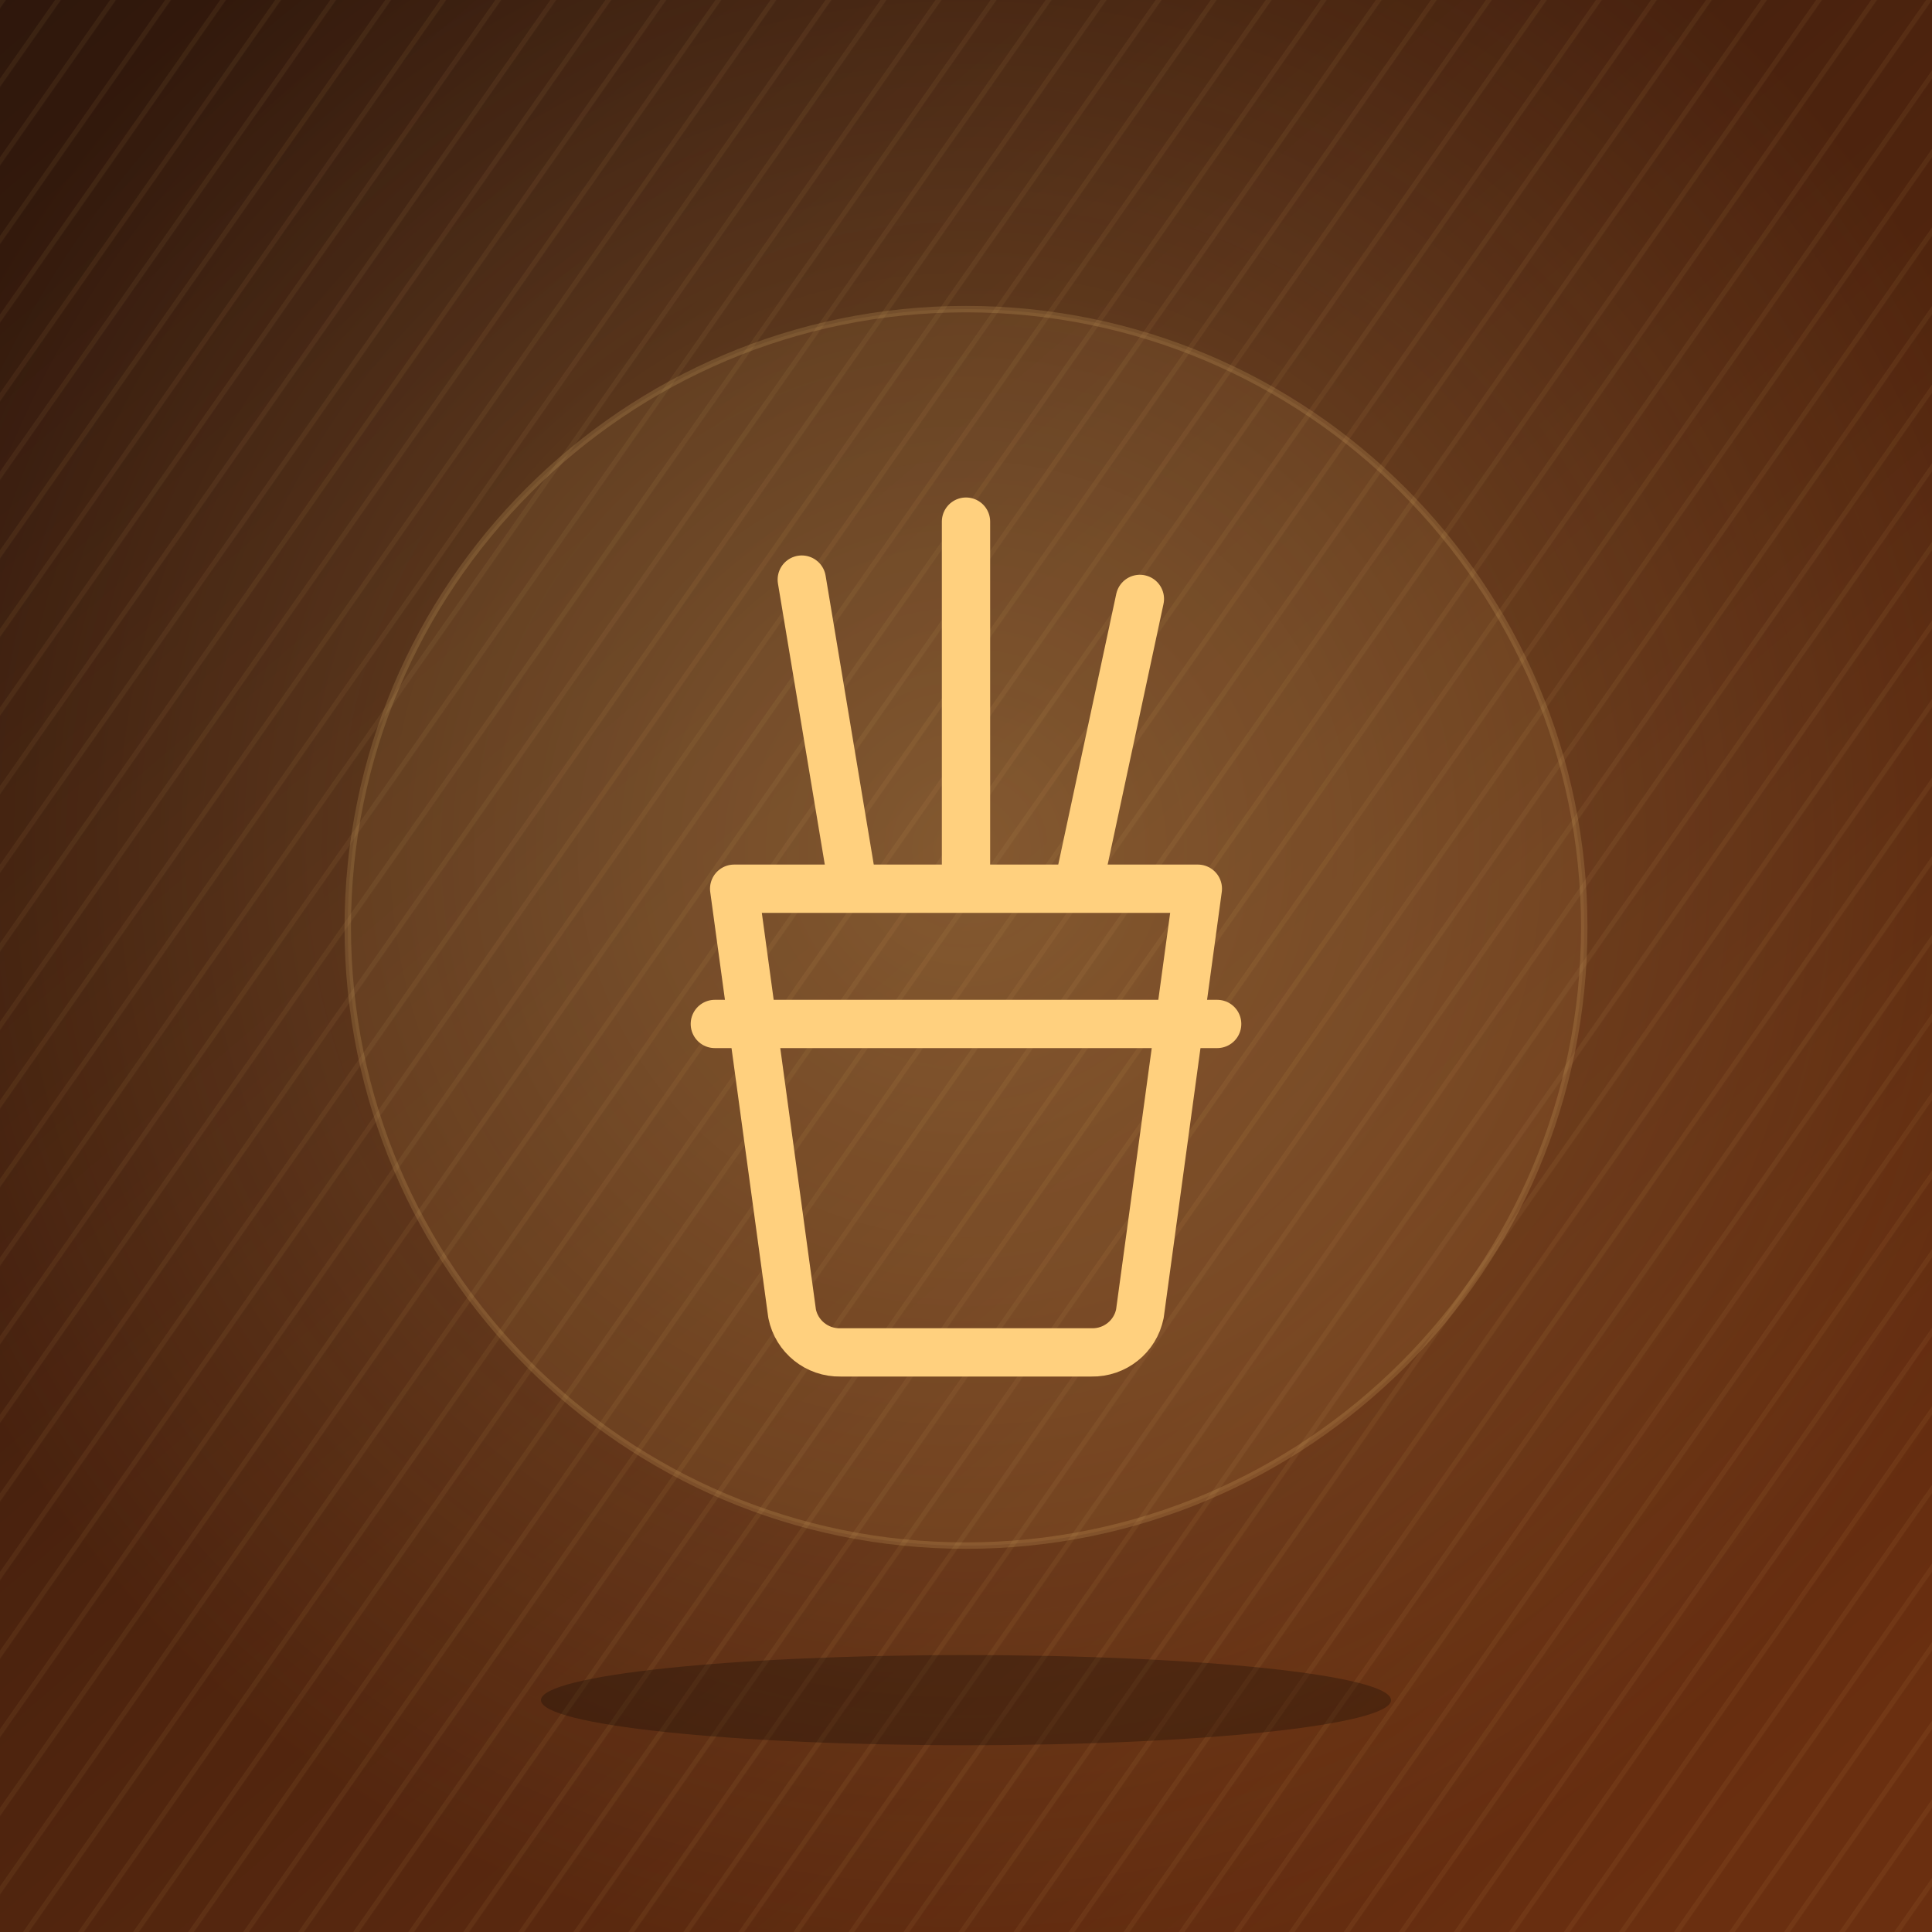
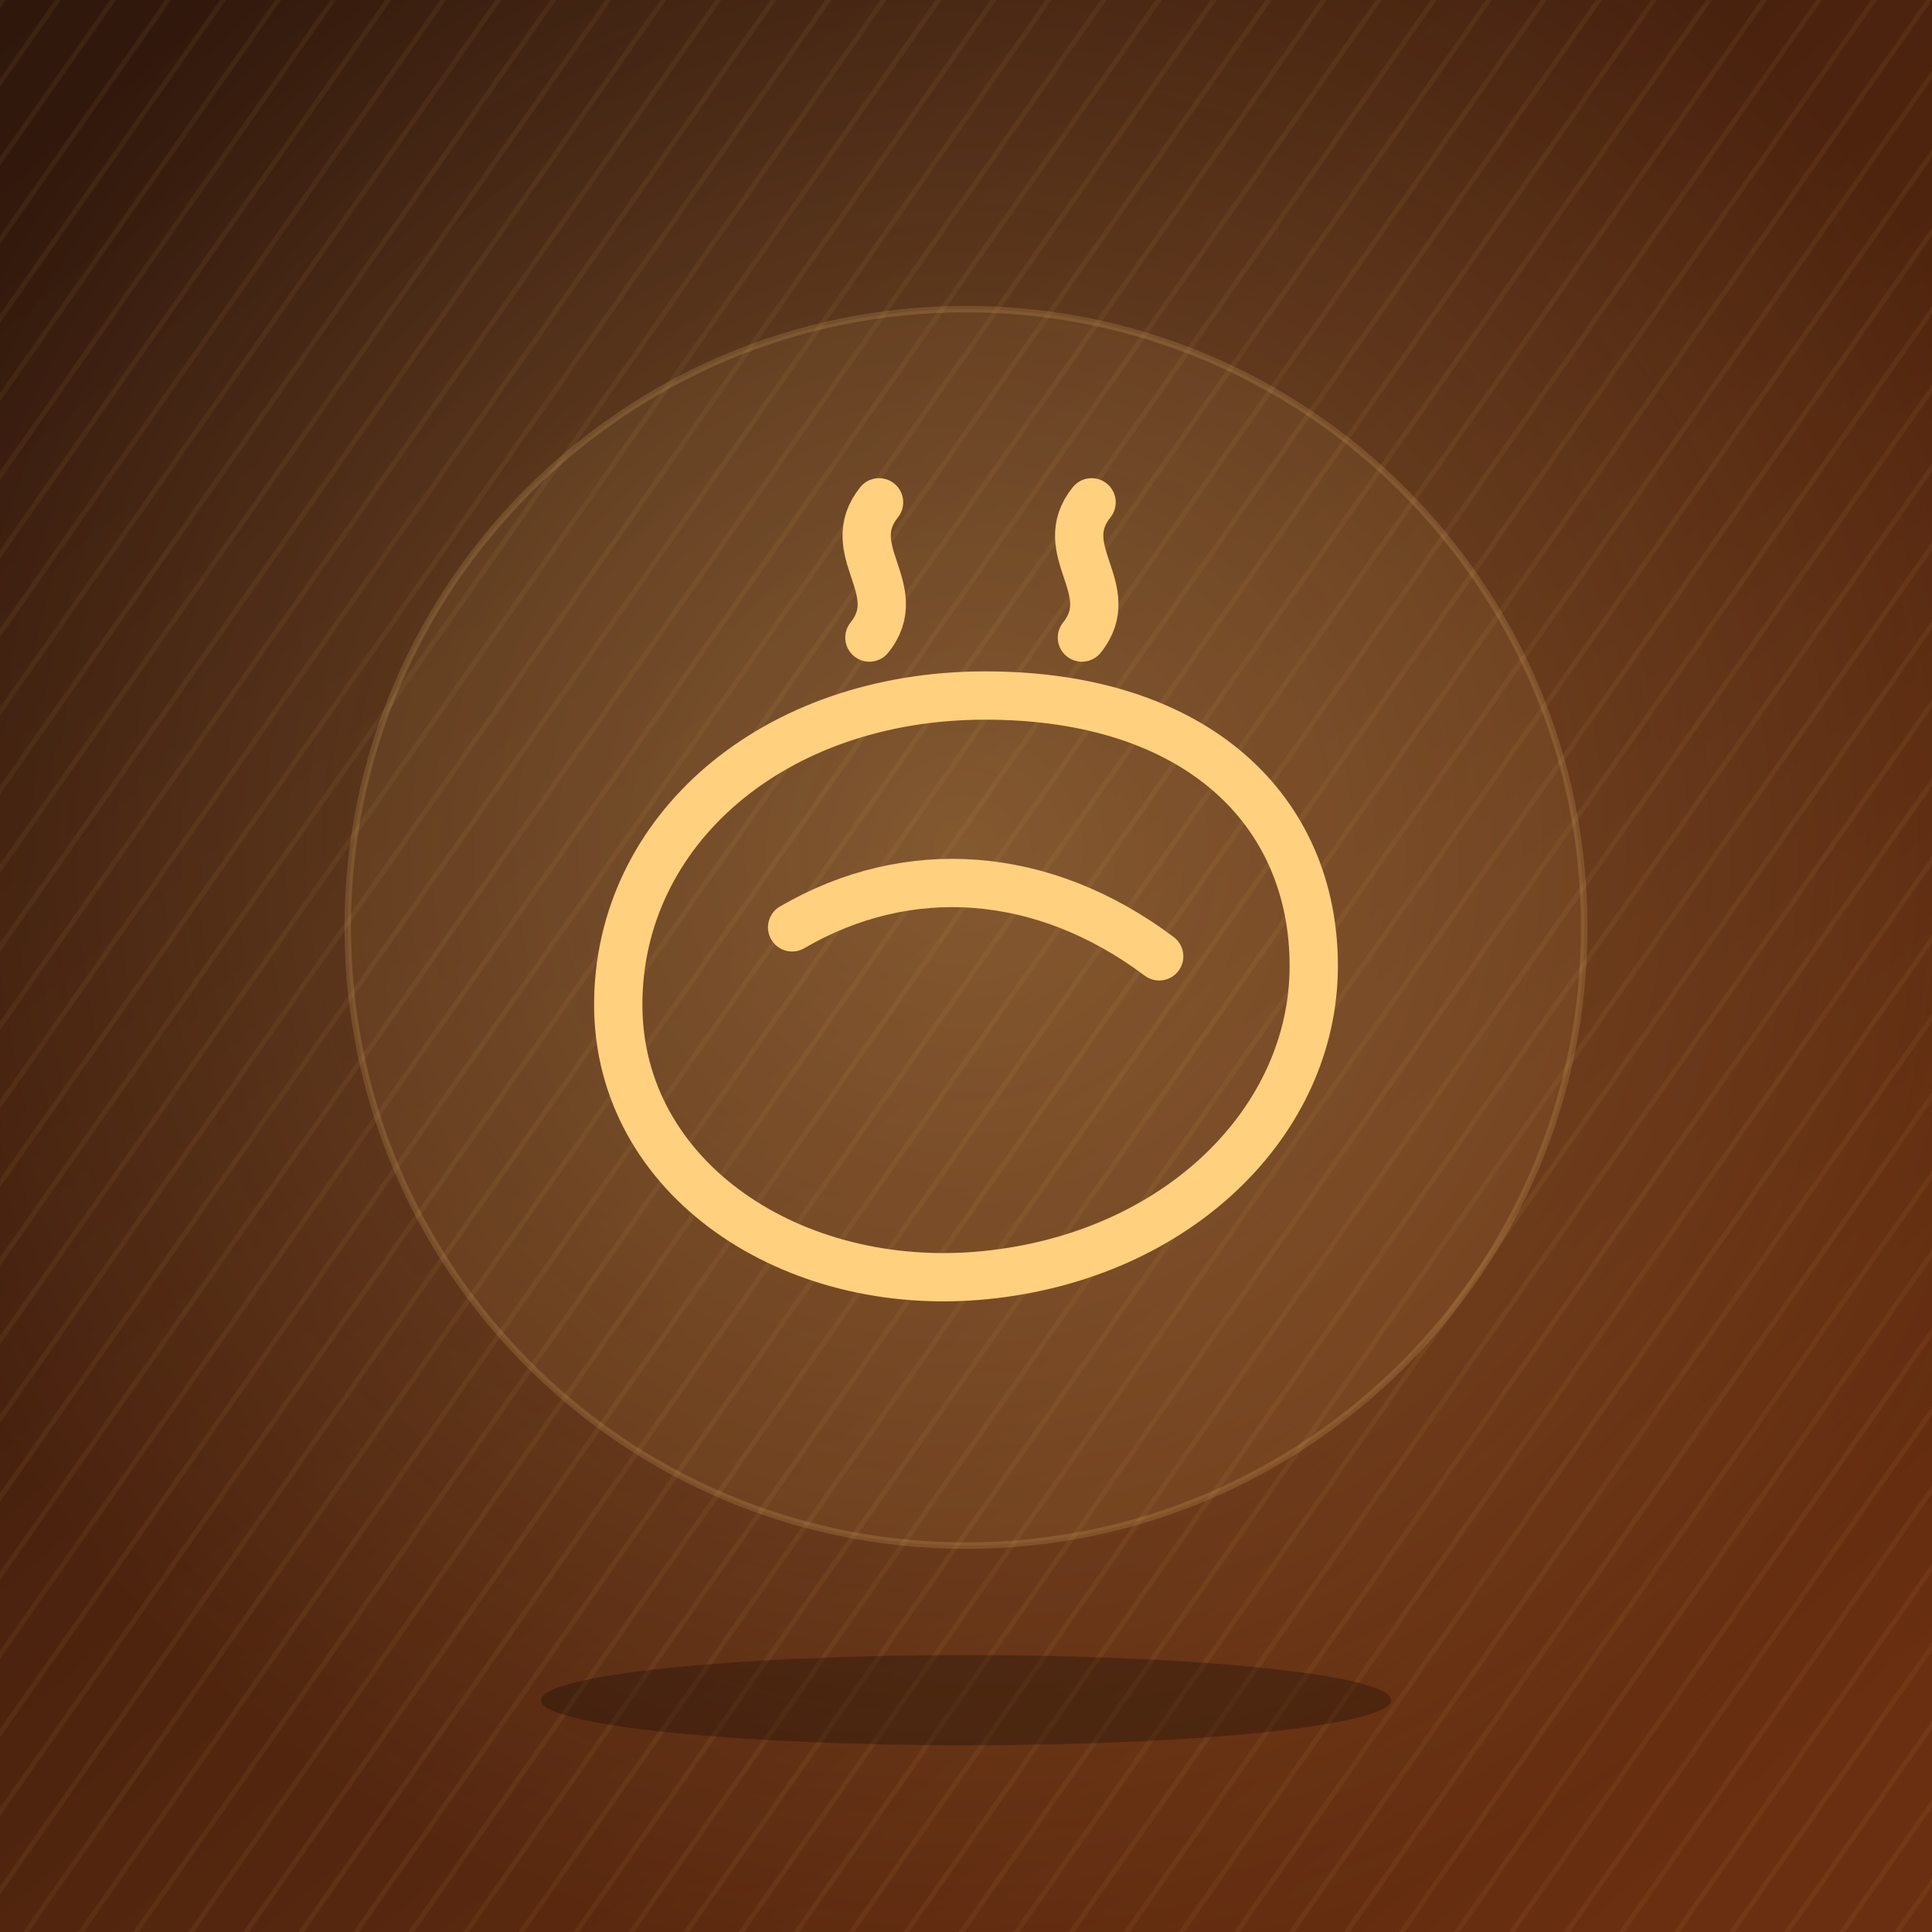
<svg xmlns="http://www.w3.org/2000/svg" viewBox="0 0 600 600" width="600" height="600" role="img">
  <defs>
-     <linearGradient id="bg2" x1="0" y1="0" x2=".85" y2="1">
+     <linearGradient id="bx5" x1="0" y1="0" x2=".85" y2="1">
      <stop offset="0" stop-color="#2E170C" />
      <stop offset="1" stop-color="#6A2F10" />
    </linearGradient>
-     <radialGradient id="gg2" cx="50%" cy="44%" r="58%">
+     <radialGradient id="gx5" cx="50%" cy="44%" r="58%">
      <stop offset="0" stop-color="#FFD07E" stop-opacity=".26" />
      <stop offset="1" stop-color="#FFD07E" stop-opacity="0" />
    </radialGradient>
-     <pattern id="pg2" width="14" height="14" patternTransform="rotate(35)" patternUnits="userSpaceOnUse">
+     <pattern id="px5" width="14" height="14" patternTransform="rotate(35)" patternUnits="userSpaceOnUse">
      <line x1="0" y1="0" x2="0" y2="14" stroke="#FFD07E" stroke-opacity=".06" stroke-width="3" />
    </pattern>
  </defs>
-   <rect width="600" height="600" fill="url(#bg2)" />
-   <rect width="600" height="600" fill="url(#pg2)" />
-   <rect width="600" height="600" fill="url(#gg2)" />
+   <rect width="600" height="600" fill="url(#bx5)" />
+   <rect width="600" height="600" fill="url(#px5)" />
+   <rect width="600" height="600" fill="url(#gx5)" />
  <circle cx="300" cy="288" r="192" fill="#FFD07E" fill-opacity=".07" stroke="#FFD07E" stroke-opacity=".16" stroke-width="2" />
  <g transform="translate(150.0 138.0) scale(3)" fill="none" stroke="#FFD07E" stroke-width="5" stroke-linecap="round" stroke-linejoin="round" color="#FFD07E">
-     <path d="M26 46h48l-6 44a5 5 0 0 1-5 4H37a5 5 0 0 1-5-4Z" />
-     <path d="M24 60h52" />
-     <path d="M38 44 33 14M50 44V8M62 44l6-28" />
+     <path d="M14 58c0-18 16-32 38-32s34 12 34 28-14 30-34 32-38-10-38-28Z" />
+     <path d="M32 50c12-7 26-6 38 3" />
+     <path d="M40 20c4-5-3-9 1-14M62 20c4-5-3-9 1-14" />
  </g>
  <ellipse cx="300" cy="528" rx="132" ry="14" fill="#000" fill-opacity=".26" />
</svg>
